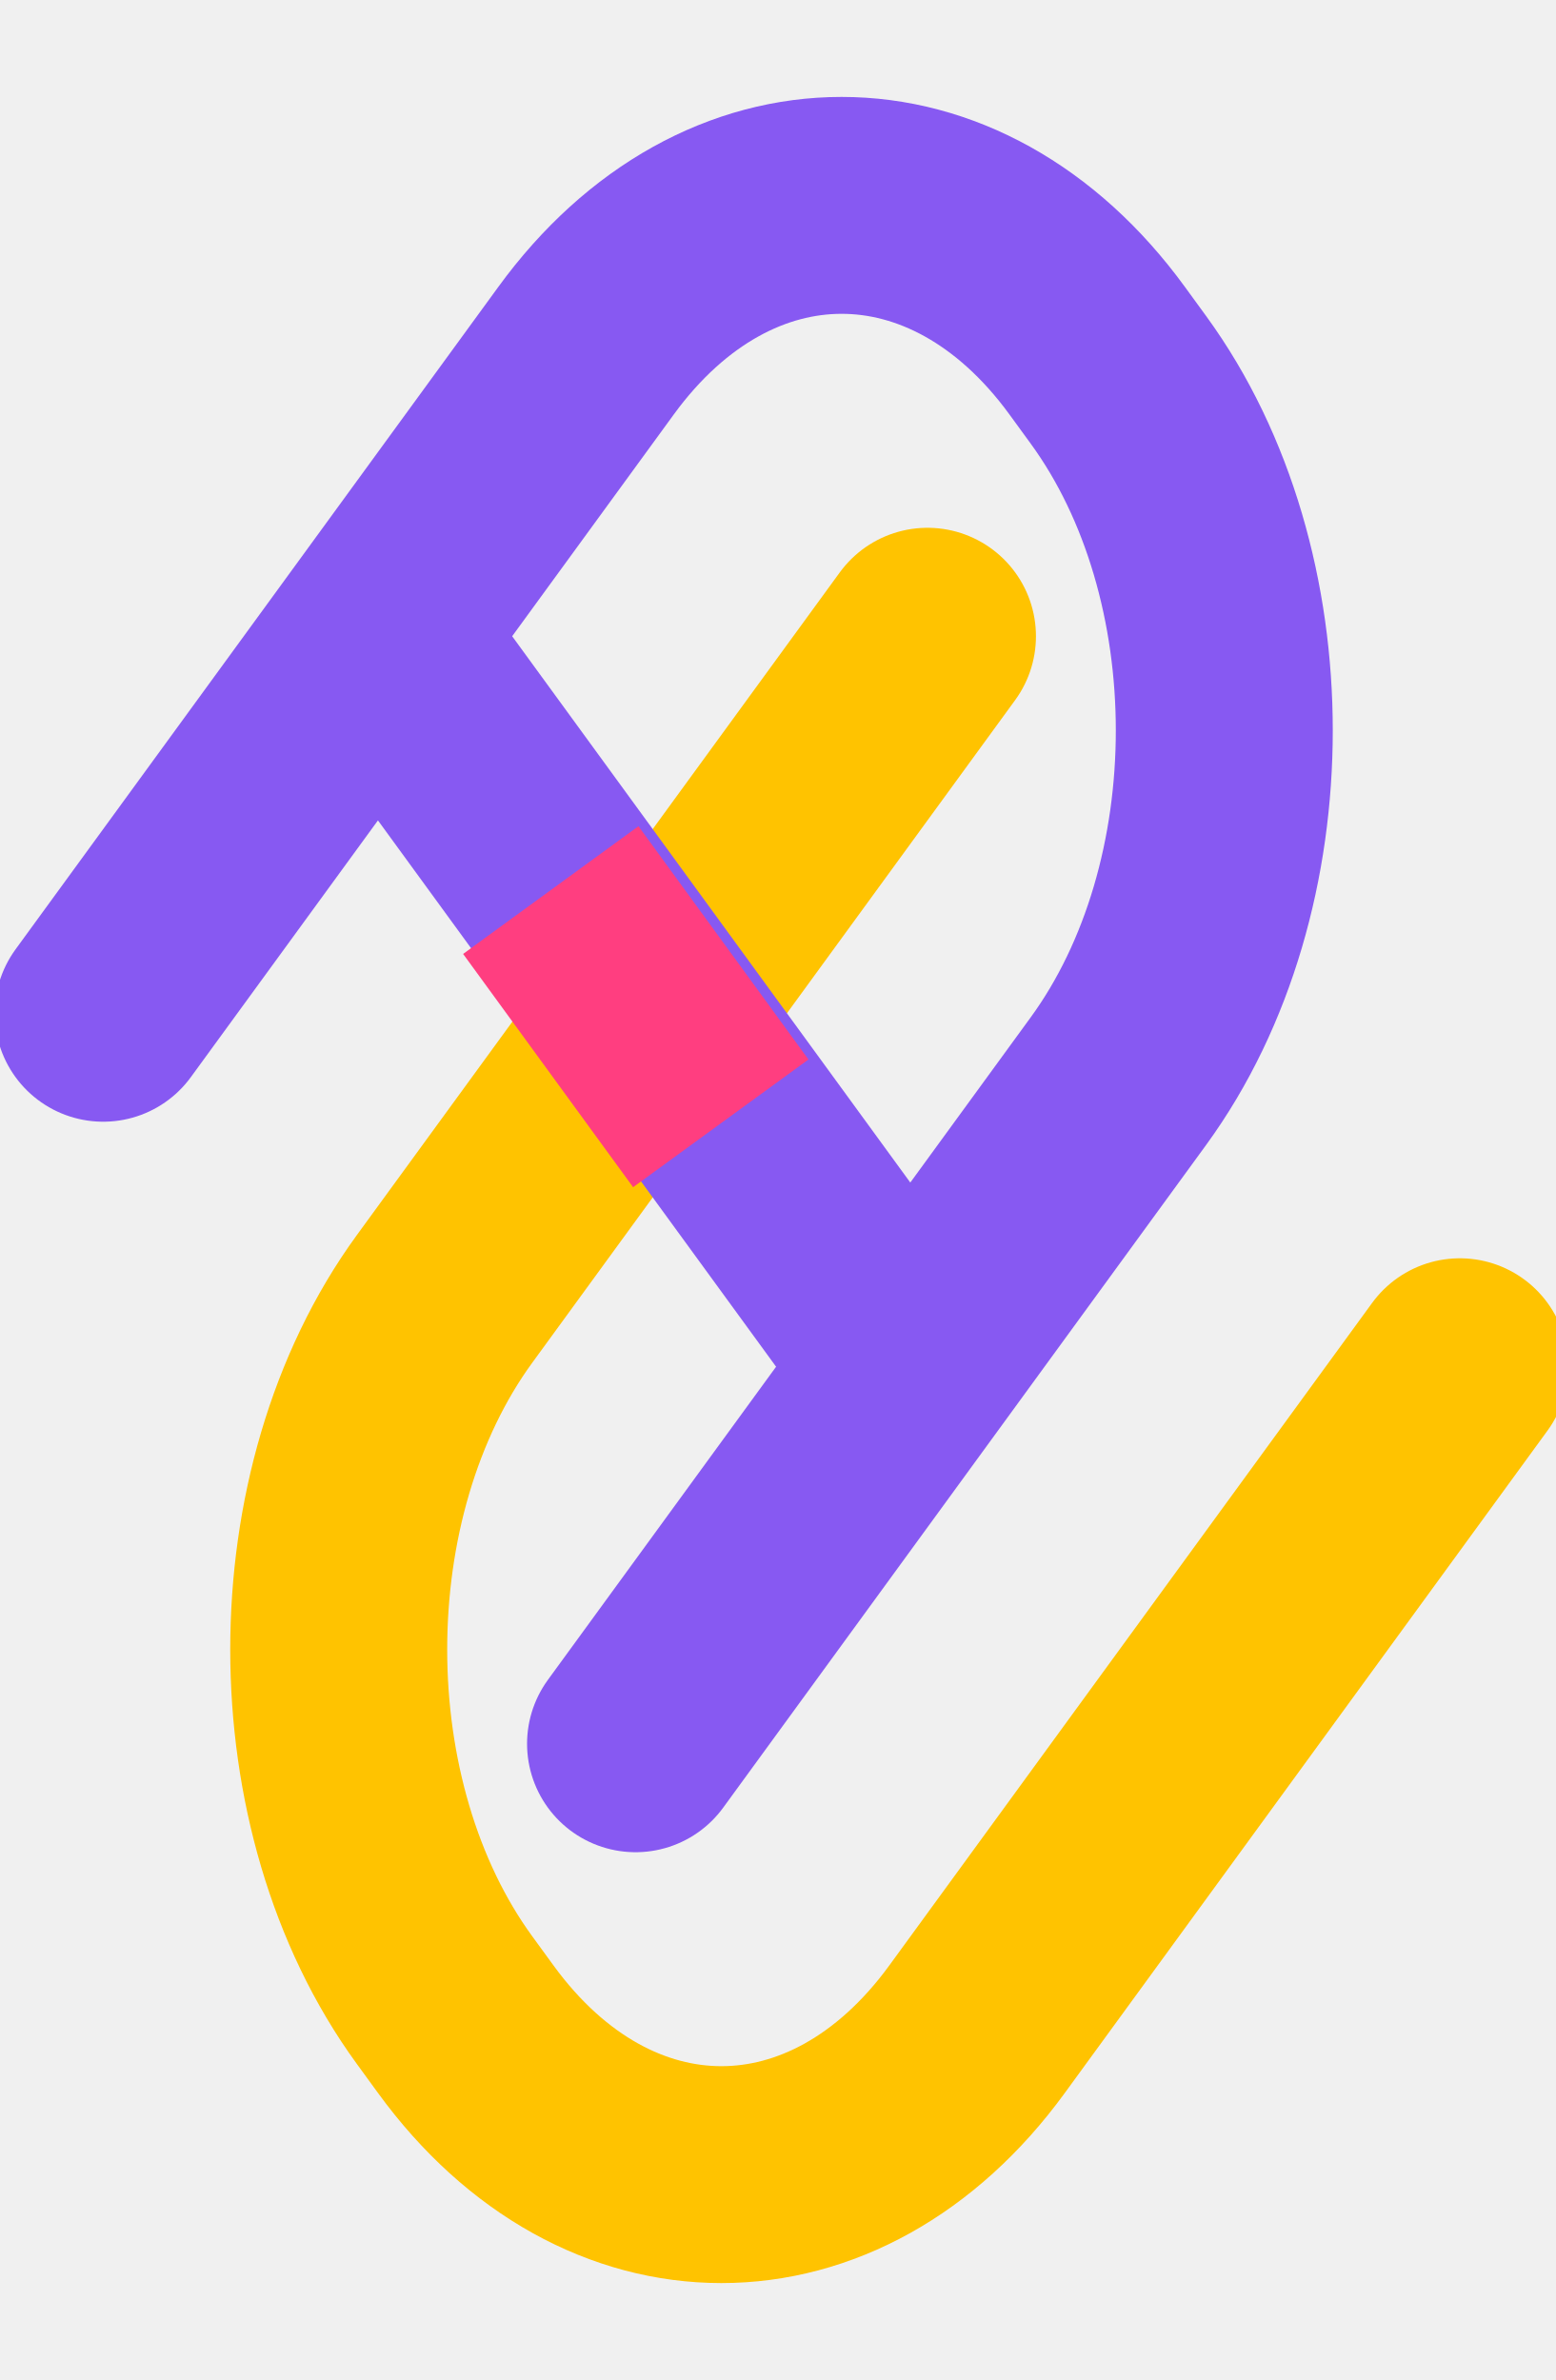
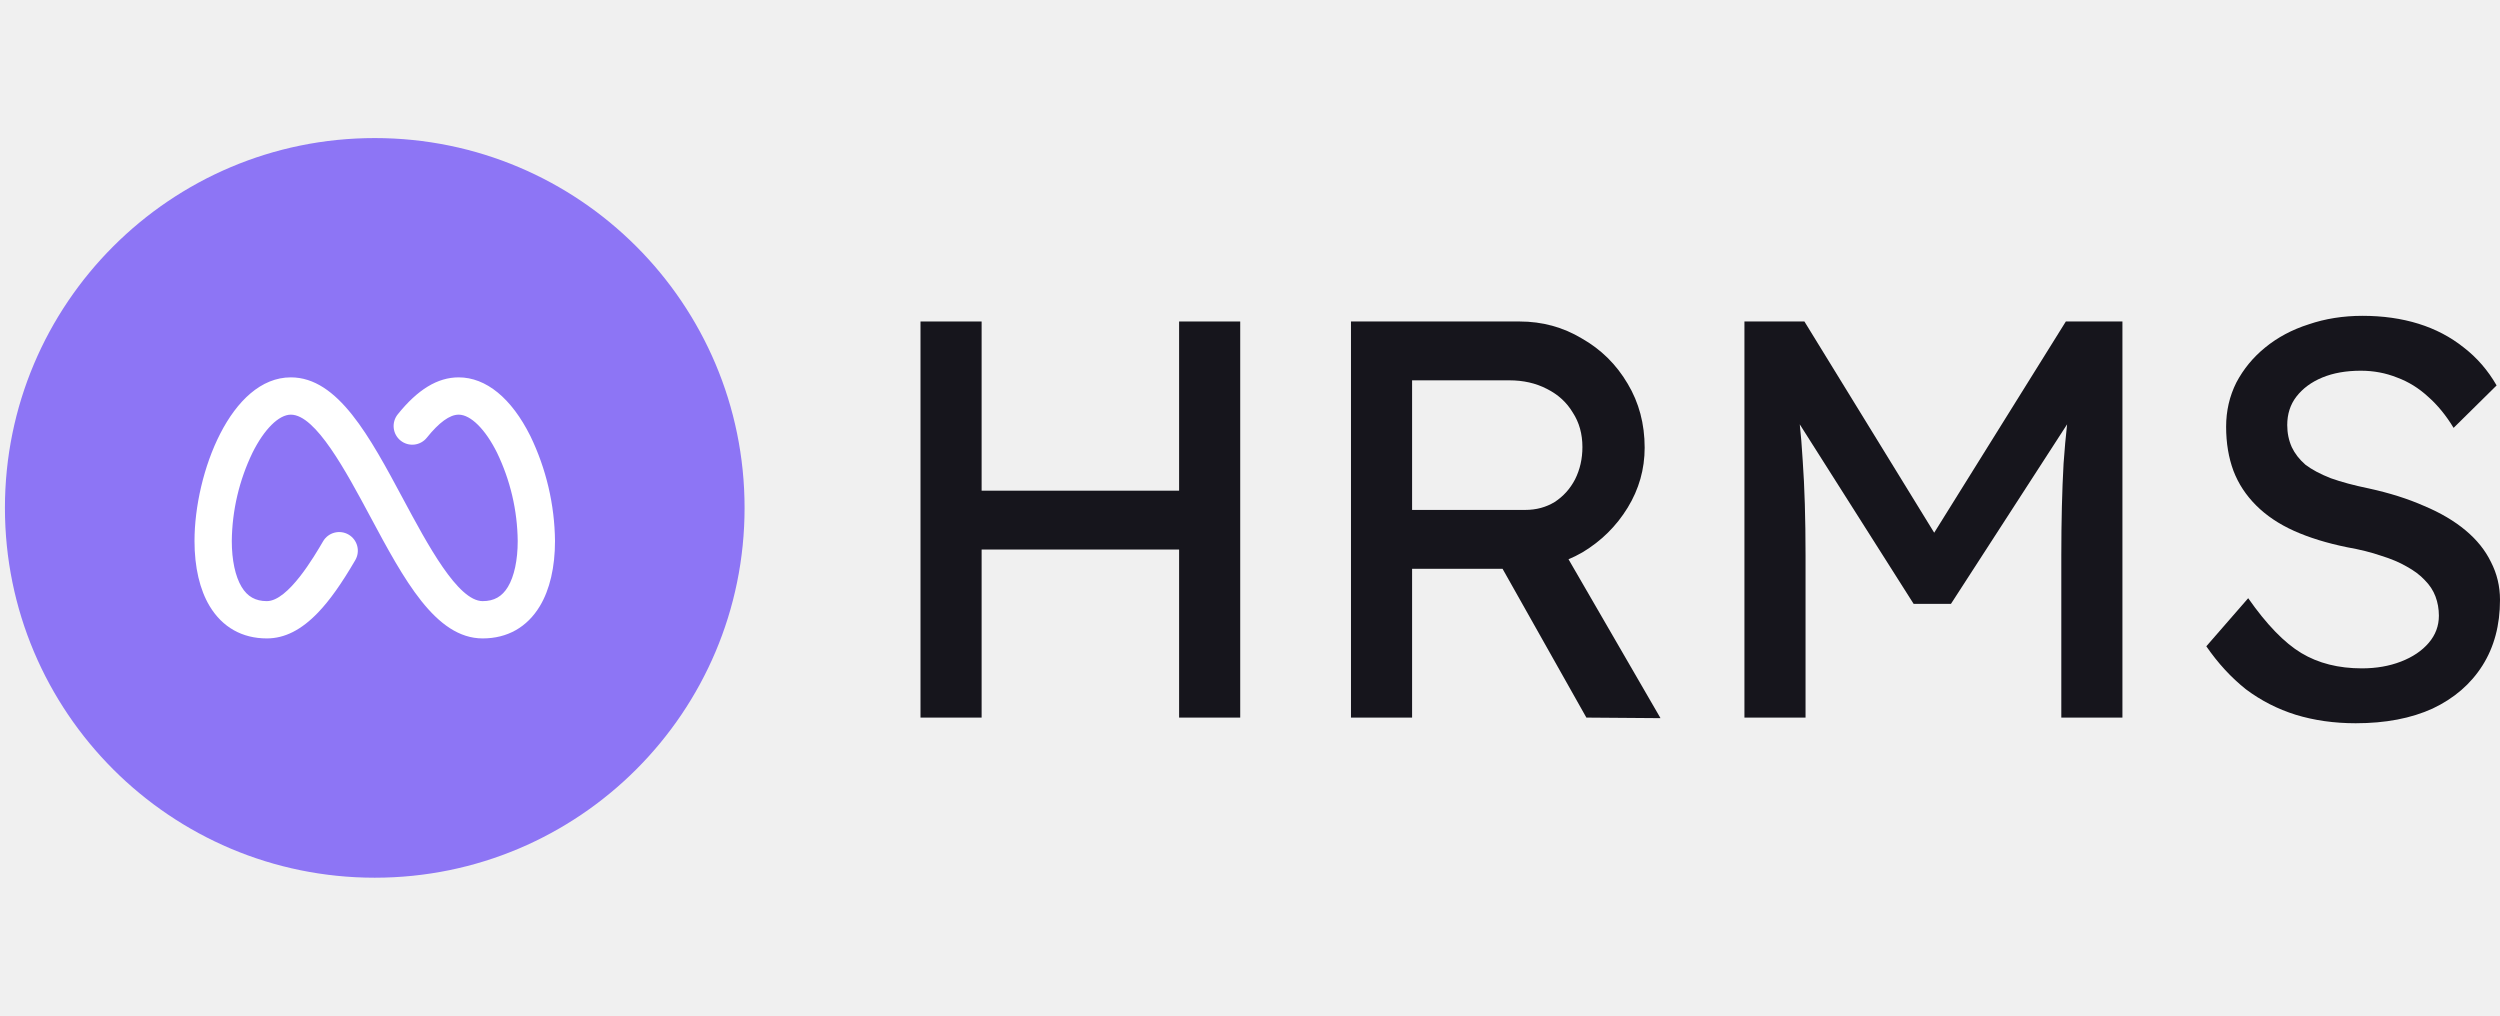
- <svg xmlns="http://www.w3.org/2000/svg" width="98" height="150" viewBox="0 0 98 150" fill="none">
-   <path d="M40.044 109.901L70.471 68.136C79.363 55.933 79.363 36.146 70.471 23.942L69.127 22.097C60.236 9.893 45.82 9.893 36.929 22.097L6.501 63.861" stroke="#8759F2" stroke-width="13.67" stroke-linecap="round" />
-   <path d="M58.438 40.099L28.01 81.864C19.119 94.067 19.119 113.854 28.01 126.058L29.354 127.903C38.246 140.107 52.661 140.107 61.553 127.903L91.981 86.139" stroke="#FFC300" stroke-width="13.67" stroke-linecap="round" />
-   <path d="M23.813 40.098L59.008 88.405" stroke="#8759F2" stroke-width="13.67" />
-   <path d="M34.704 56.097L45.415 70.799" stroke="#FF3E80" stroke-width="13.67" />
+ <svg xmlns="http://www.w3.org/2000/svg" width="507" height="206" viewBox="0 0 507 206" fill="none">
+   <rect x="1" y="28" width="150" height="150" rx="75" fill="#8D75F5" />
+   <path d="M112.555 109.715C112.555 115.022 111.493 119.588 109.482 122.922C106.901 127.205 102.89 129.471 97.882 129.471C88.325 129.471 81.899 117.48 75.099 104.787C70.157 95.566 64.025 84.092 58.983 84.092C56.553 84.092 53.576 87.045 51.212 91.797C48.509 97.388 47.073 103.506 47.008 109.715C47.008 113.591 47.714 116.894 48.994 119.018C50.182 120.991 51.811 121.908 54.118 121.908C58.451 121.908 63.77 112.769 65.519 109.778C66.024 108.912 66.853 108.281 67.823 108.026C68.793 107.77 69.825 107.91 70.692 108.415C71.558 108.921 72.189 109.749 72.444 110.72C72.7 111.69 72.56 112.722 72.055 113.588C69.247 118.403 66.846 121.782 64.492 124.233C61.11 127.756 57.723 129.471 54.118 129.471C49.11 129.471 45.099 127.205 42.518 122.922C40.507 119.588 39.445 115.022 39.445 109.715C39.445 95.859 46.876 76.529 58.983 76.529C68.541 76.529 74.966 88.52 81.767 101.213C86.714 110.434 92.85 121.908 97.882 121.908C100.189 121.908 101.818 120.991 103.006 119.018C104.286 116.894 104.992 113.591 104.992 109.715C104.928 103.506 103.493 97.388 100.791 91.797C98.427 87.045 95.45 84.092 93.017 84.092C91.214 84.092 89.043 85.668 86.56 88.766C85.933 89.549 85.021 90.051 84.024 90.161C83.027 90.272 82.027 89.982 81.244 89.355C80.46 88.728 79.959 87.816 79.848 86.819C79.737 85.822 80.028 84.822 80.654 84.039C84.704 78.987 88.747 76.529 93.017 76.529C98.579 76.529 103.731 80.755 107.56 88.429C110.771 95.07 112.477 102.339 112.555 109.715Z" fill="white" />
+   <path d="M239.122 145.528V65.198H251.516V145.528H239.122ZM186.678 145.528V65.198H199.072V145.528H186.678ZM192.072 111.445V99.51H244.63V111.445H192.072Z" fill="#16151C" />
+   <path d="M273.978 145.528V65.198H308.176C312.766 65.198 316.974 66.345 320.799 68.641C324.701 70.859 327.799 73.919 330.094 77.821C332.389 81.646 333.537 85.969 333.537 90.789C333.537 95.149 332.389 99.204 330.094 102.953C327.799 106.702 324.739 109.723 320.914 112.019C317.089 114.237 312.843 115.347 308.176 115.347H286.372V145.528H273.978ZM321.717 145.528L301.29 109.264L314.028 106.396L336.75 145.642L321.717 145.528ZM286.372 103.412H309.323C311.542 103.412 313.531 102.876 315.291 101.805C317.05 100.658 318.427 99.128 319.422 97.215C320.417 95.226 320.914 93.046 320.914 90.674C320.914 87.996 320.263 85.663 318.963 83.674C317.739 81.608 315.979 80.001 313.684 78.854C311.465 77.706 308.941 77.132 306.11 77.132H286.372V103.412Z" fill="#16151C" />
+   <path d="M353.77 145.528V65.198H365.934L395.197 112.822L389.345 112.707L418.952 65.198H430.428V145.528H418.034V112.592C418.034 105.707 418.187 99.51 418.493 94.002C418.875 88.493 419.487 83.023 420.329 77.592L421.936 81.838L395.656 122.461H388.082L362.606 82.297L363.869 77.592C364.71 82.717 365.284 87.996 365.59 93.428C365.973 98.783 366.164 105.171 366.164 112.592V145.528H353.77Z" fill="#16151C" />
+   <path d="M477.737 146.675C473.376 146.675 469.321 146.101 465.573 144.954C461.901 143.806 458.534 142.085 455.474 139.79C452.49 137.418 449.813 134.511 447.441 131.068L455.933 121.314C459.682 126.669 463.278 130.38 466.72 132.445C470.163 134.511 474.256 135.544 478.999 135.544C481.906 135.544 484.546 135.085 486.917 134.167C489.289 133.249 491.163 131.986 492.541 130.38C493.918 128.773 494.606 126.937 494.606 124.871C494.606 123.494 494.377 122.194 493.918 120.97C493.459 119.746 492.732 118.636 491.737 117.642C490.819 116.647 489.595 115.729 488.065 114.887C486.611 114.046 484.89 113.319 482.901 112.707C480.912 112.019 478.617 111.445 476.016 110.986C471.884 110.144 468.289 109.035 465.228 107.658C462.168 106.281 459.605 104.559 457.54 102.494C455.474 100.428 453.944 98.095 452.949 95.494C451.955 92.816 451.458 89.832 451.458 86.543C451.458 83.329 452.146 80.346 453.523 77.592C454.977 74.837 456.928 72.466 459.376 70.477C461.9 68.411 464.846 66.843 468.212 65.772C471.578 64.624 475.212 64.05 479.114 64.05C483.245 64.05 487.032 64.586 490.475 65.657C493.918 66.728 496.978 68.335 499.655 70.477C502.333 72.542 504.552 75.105 506.311 78.165L497.59 86.772C496.06 84.248 494.338 82.144 492.426 80.46C490.513 78.701 488.409 77.4 486.114 76.559C483.819 75.641 481.371 75.182 478.77 75.182C475.786 75.182 473.185 75.641 470.966 76.559C468.748 77.477 466.988 78.777 465.687 80.46C464.463 82.067 463.851 83.98 463.851 86.198C463.851 87.805 464.157 89.297 464.769 90.674C465.381 91.974 466.299 93.16 467.524 94.231C468.824 95.226 470.546 96.144 472.688 96.986C474.83 97.751 477.393 98.439 480.376 99.051C484.584 99.969 488.333 101.155 491.622 102.609C494.912 103.986 497.705 105.63 500 107.543C502.295 109.456 504.016 111.598 505.164 113.969C506.388 116.341 507 118.904 507 121.658C507 126.784 505.814 131.221 503.442 134.97C501.071 138.719 497.705 141.626 493.344 143.691C488.983 145.681 483.781 146.675 477.737 146.675Z" fill="#16151C" />
</svg>
